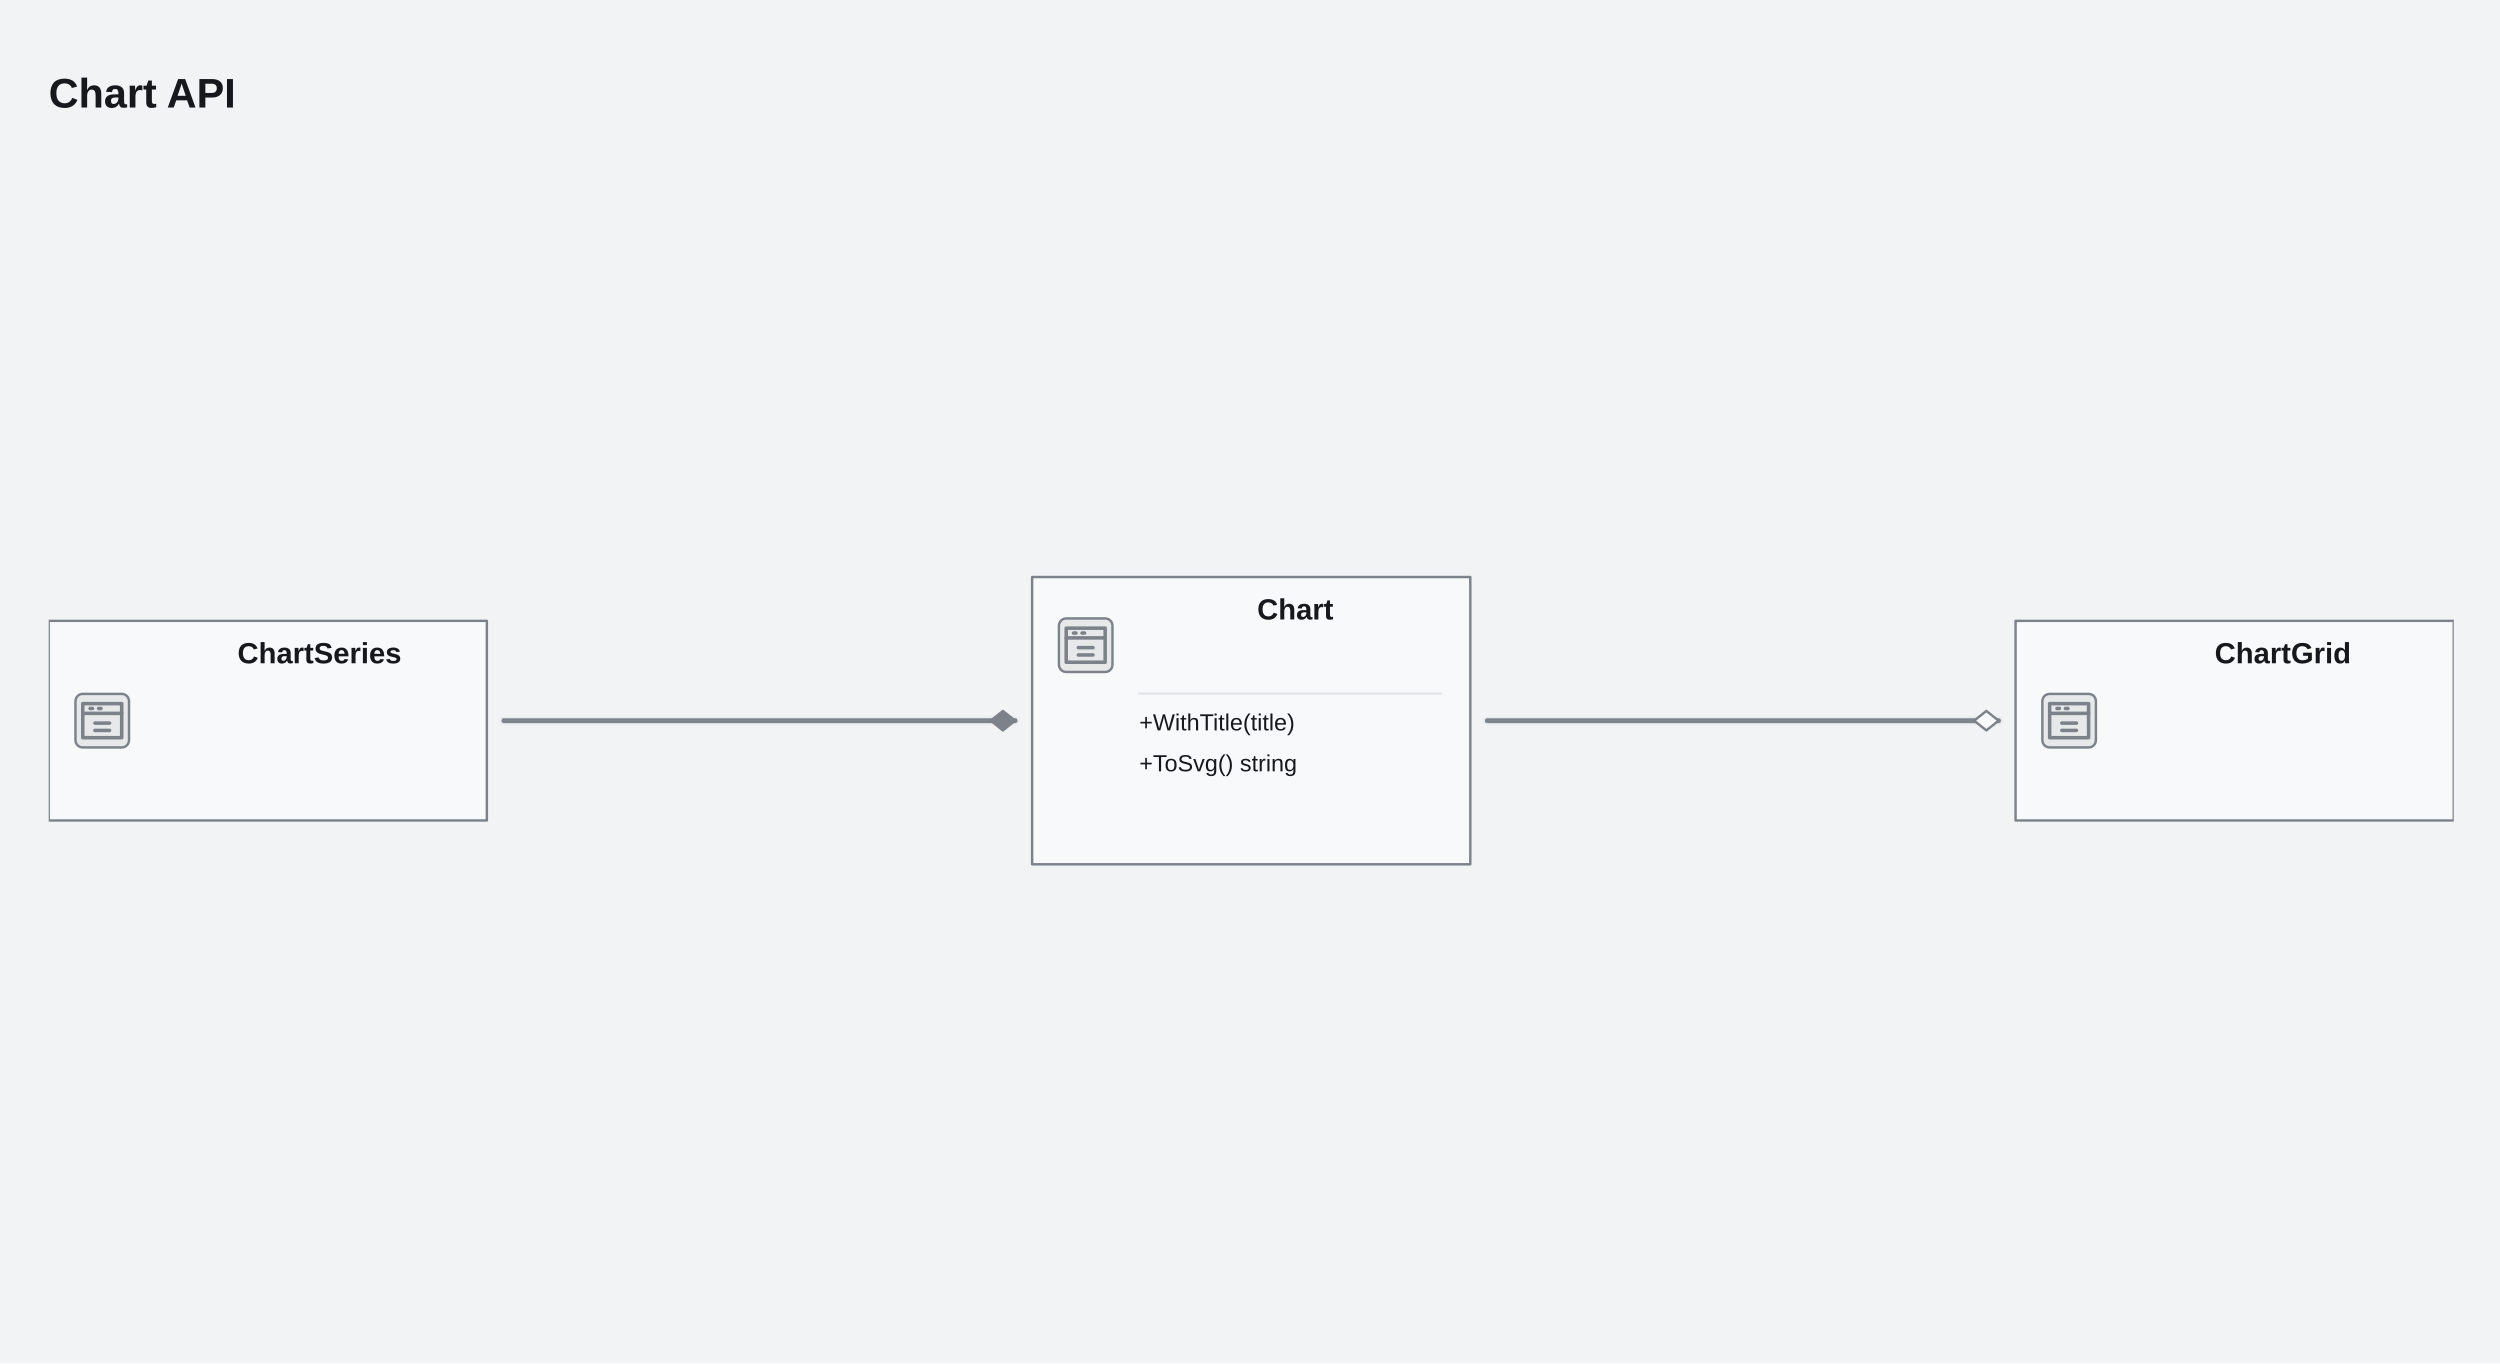
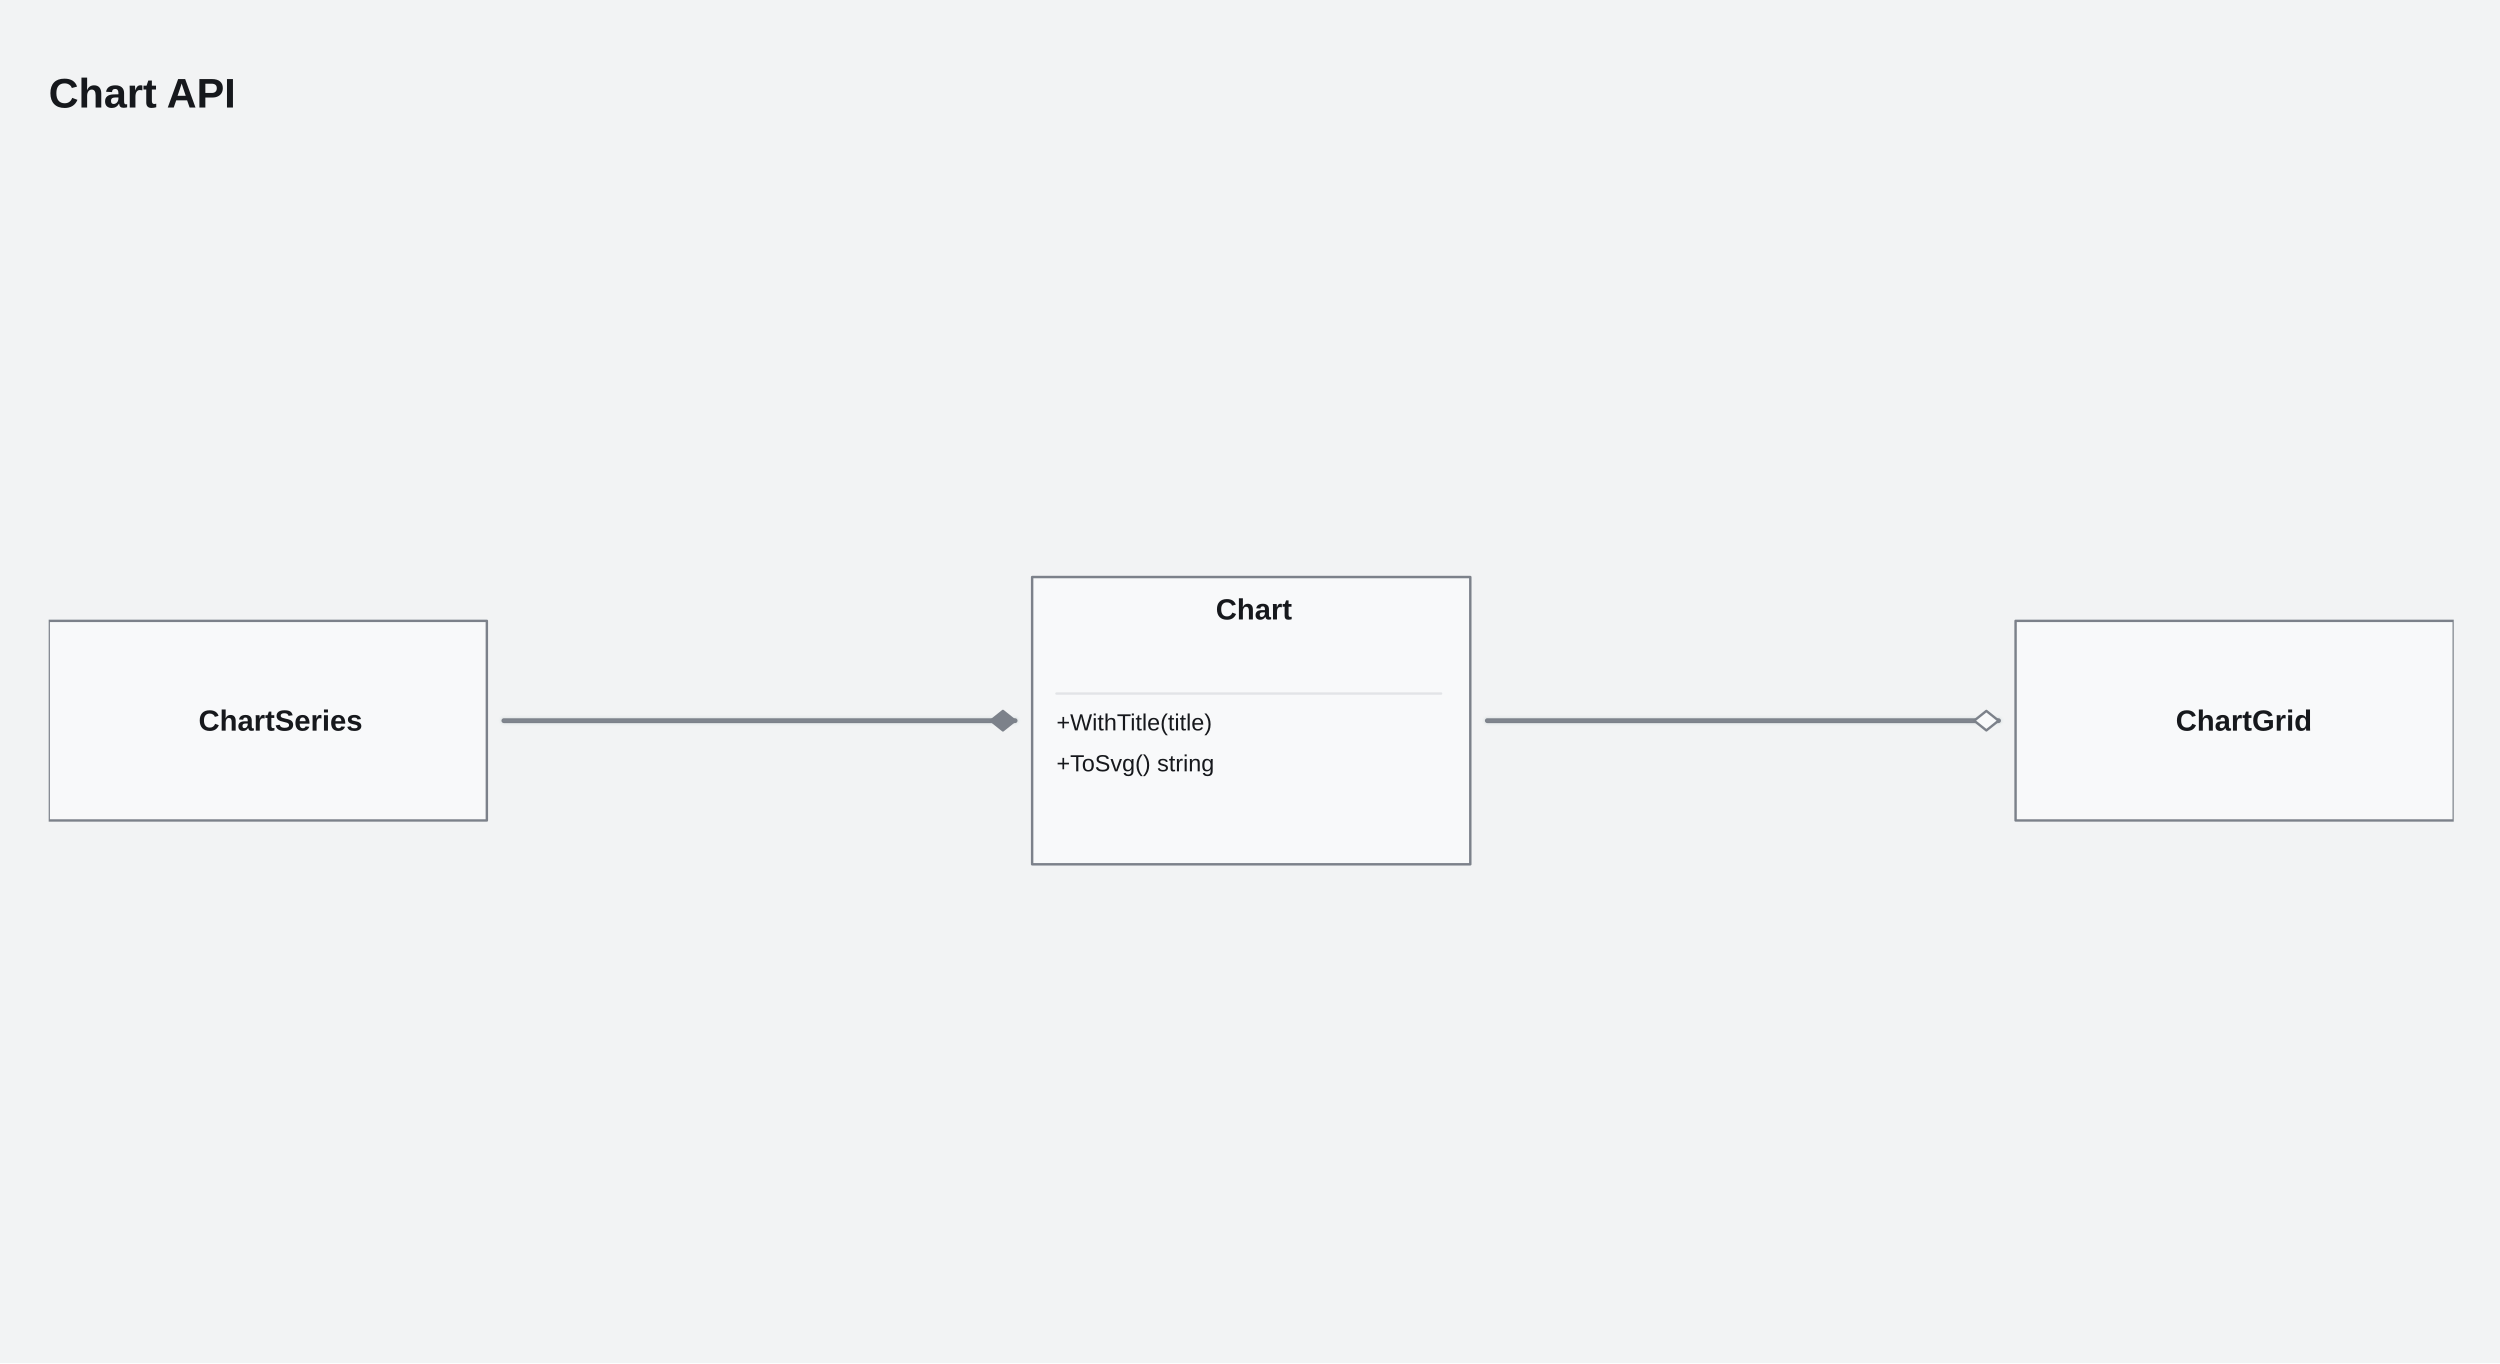
<svg xmlns="http://www.w3.org/2000/svg" width="1027" height="560" viewBox="8 0 1027 560" stroke-linecap="round" stroke-linejoin="round" style="max-width:100%;height:auto;display:block" role="img" aria-label="Chart API" aria-labelledby="cfx-mm-nav-api-l-title">
  <defs>
    <clipPath id="cfx-mm-nav-api-l-clip-1" clipPathUnits="userSpaceOnUse">
      <rect x="28" y="28" width="988" height="504" />
    </clipPath>
    <clipPath id="cfx-mm-nav-api-l-clip-7" clipPathUnits="userSpaceOnUse">
      <rect x="28" y="60.1" width="988" height="471.9" />
    </clipPath>
  </defs>
  <rect x="0" y="0" width="1044" height="560" rx="0" data-cfx-role="background" fill="#F2F3F4" stroke="none" stroke-width="1" />
  <g clip-path="url(#cfx-mm-nav-api-l-clip-1)">
    <g data-cfx-role="frame-heading-source" data-cfx-authored-font-request="Calibri, Carlito, Segoe UI, Arial, system-ui, sans-serif|700|normal|17|">
      <g data-cfx-role="frame-heading">
        <text x="28" y="44.187" font-family="Calibri, Carlito, Segoe UI, Arial, system-ui, sans-serif" font-size="17" font-weight="700" font-style="normal" fill="#16181C" xml:space="preserve" style="white-space:pre;font-language-override:normal;font-palette:normal">Chart API</text>
      </g>
    </g>
  </g>
  <g id="cfx-mm-nav-api-l-node-6" data-cfx-source-id="mermaid-class" data-cfx-role="topology" class="cfx-topology" data-canvas-surface-style="Plain" data-cfx-active-scenario="" data-cfx-map-background-style="Dots" data-cfx-projection="" data-cfx-scenario-count="0" data-cfx-scenario-ids="" data-cfx-scenarios="[]" data-cfx-viewport="" data-chart-id="mermaid-class" data-fit-content-to-viewport="false" data-header-style="Standard" data-layout-direction="LeftToRight" data-layout-mode="Layered" data-node-surface-style="Card" data-visual-style="Default">
    <g clip-path="url(#cfx-mm-nav-api-l-clip-7)">
      <g id="cfx-mm-nav-api-l-node-8" data-cfx-source-id="mermaid-edge-0" data-cfx-role="topology-edge" class="cfx-topology__edge" data-cfx-meta-mermaid-connector="o--" data-cfx-selected="false" data-cfx-status="Unknown" data-direction="Backward" data-edge-color="" data-edge-dash-pattern="" data-edge-emphasis="Normal" data-edge-id="mermaid-edge-0" data-edge-kind="Ownership" data-edge-label="" data-edge-layout-inference="none" data-edge-line-style="Solid" data-edge-minimum-rank-span="2" data-edge-muted="false" data-edge-render-order="0" data-edge-routing-priority="0" data-edge-secondary-label="" data-edge-tertiary-label="" data-label-offset-x="0" data-label-offset-y="0" data-route-candidate-count="1" data-route-corridor="default" data-route-curve="Orthogonal" data-route-end-x="619" data-route-end-y="296.05" data-route-fallback-reason="not-obstacle-aware" data-route-label-obstacle-hits="0" data-route-lane="0" data-route-obstacle-count="1" data-route-obstacle-hits="0" data-route-offset="0" data-route-overlap-score="0" data-route-segment-count="3" data-route-start-x="829" data-route-start-y="296.05" data-route-strategy="Orthogonal" data-scenario-ids="" data-scenario-step-indices="" data-source-group-id="" data-source-label="" data-source-marker="OpenDiamond" data-source-node-id="ChartGrid" data-source-port="Auto" data-source-port-id="" data-target-group-id="" data-target-label="" data-target-marker="None" data-target-node-id="Chart" data-target-port="Auto" data-target-port-id="" data-waypoint-count="0">
        <path d="M 829 296.05 L 724 296.05 L 724 296.05 L 619 296.05" data-cfx-role="topology-edge-line-ambient-halo" fill="none" stroke="rgba(124,129,138,0.016)" stroke-width="4.4" />
        <path d="M 829 296.05 L 724 296.05 L 724 296.05 L 619 296.05" data-cfx-role="topology-edge-line-halo" fill="none" stroke="rgba(124,129,138,0.055)" stroke-width="3.2" />
        <path d="M 829 296.05 L 724 296.05 L 724 296.05 L 619 296.05" data-cfx-role="topology-edge-line" fill="none" stroke="#7C818A" stroke-width="2" />
        <path d="M 829 296.05 L 724 296.05 L 724 296.05 L 619 296.05" data-cfx-role="topology-edge-line-highlight" fill="none" stroke="rgba(255,255,255,0.035)" stroke-width="1" />
        <path d="M 829 296.05 L 824 292.05 L 819 296.05 L 824 300.05 Z" data-cfx-role="topology-marker" fill="#F8F9FA" stroke="#7C818A" stroke-width="1" fill-rule="evenodd" />
      </g>
      <g id="cfx-mm-nav-api-l-node-15" data-cfx-source-id="mermaid-edge-1" data-cfx-role="topology-edge" class="cfx-topology__edge" data-cfx-meta-mermaid-connector="*--" data-cfx-selected="false" data-cfx-status="Unknown" data-direction="Backward" data-edge-color="" data-edge-dash-pattern="" data-edge-emphasis="Normal" data-edge-id="mermaid-edge-1" data-edge-kind="Ownership" data-edge-label="" data-edge-layout-inference="none" data-edge-line-style="Solid" data-edge-minimum-rank-span="2" data-edge-muted="false" data-edge-render-order="1" data-edge-routing-priority="0" data-edge-secondary-label="" data-edge-tertiary-label="" data-label-offset-x="0" data-label-offset-y="0" data-route-candidate-count="1" data-route-corridor="default" data-route-curve="Orthogonal" data-route-end-x="215" data-route-end-y="296.05" data-route-fallback-reason="not-obstacle-aware" data-route-label-obstacle-hits="0" data-route-lane="0" data-route-obstacle-count="1" data-route-obstacle-hits="0" data-route-offset="0" data-route-overlap-score="0" data-route-segment-count="3" data-route-start-x="425" data-route-start-y="296.05" data-route-strategy="Orthogonal" data-scenario-ids="" data-scenario-step-indices="" data-source-group-id="" data-source-label="" data-source-marker="Diamond" data-source-node-id="Chart" data-source-port="Auto" data-source-port-id="" data-target-group-id="" data-target-label="" data-target-marker="None" data-target-node-id="ChartSeries" data-target-port="Auto" data-target-port-id="" data-waypoint-count="0">
        <path d="M 425 296.05 L 320 296.05 L 320 296.05 L 215 296.05" data-cfx-role="topology-edge-line-ambient-halo" fill="none" stroke="rgba(124,129,138,0.016)" stroke-width="4.4" />
        <path d="M 425 296.05 L 320 296.05 L 320 296.05 L 215 296.05" data-cfx-role="topology-edge-line-halo" fill="none" stroke="rgba(124,129,138,0.055)" stroke-width="3.2" />
        <path d="M 425 296.05 L 320 296.05 L 320 296.05 L 215 296.05" data-cfx-role="topology-edge-line" fill="none" stroke="#7C818A" stroke-width="2" />
        <path d="M 425 296.05 L 320 296.05 L 320 296.05 L 215 296.05" data-cfx-role="topology-edge-line-highlight" fill="none" stroke="rgba(255,255,255,0.035)" stroke-width="1" />
        <path d="M 425 296.05 L 420 292.05 L 415 296.05 L 420 300.05 Z" data-cfx-role="topology-marker" fill="#7C818A" stroke="#7C818A" stroke-width="1" fill-rule="evenodd" />
      </g>
-       <g id="cfx-mm-nav-api-l-node-22" data-cfx-source-id="Chart" data-cfx-role="topology-node" class="cfx-topology__node cfx-mermaid-class" data-cfx-meta-layer="2" data-cfx-meta-layout-column="0" data-cfx-meta-layout-layer="2" data-cfx-meta-layout-layerindex="1" data-cfx-meta-layout-rankhintsapplied="true" data-cfx-meta-layout-row="0" data-cfx-meta-mermaid-attributes="0" data-cfx-meta-mermaid-id="Chart" data-cfx-meta-mermaid-kind="class" data-cfx-meta-mermaid-methods="2" data-cfx-selected="false" data-cfx-status="Unknown" data-group-id="" data-group-label="" data-node-badge="" data-node-detail-count="2" data-node-display-mode="Card" data-node-id="Chart" data-node-kind="Application" data-node-label="Chart" data-node-shape="Rectangle" data-scenario-ids="" data-scenario-step-indices="">
+       <g id="cfx-mm-nav-api-l-node-22" data-cfx-source-id="Chart" data-cfx-role="topology-node" class="cfx-topology__node cfx-mermaid-class" data-cfx-meta-layer="2" data-cfx-meta-layout-column="0" data-cfx-meta-layout-layer="2" data-cfx-meta-layout-layerindex="1" data-cfx-meta-layout-rankhintsapplied="true" data-cfx-meta-layout-row="0" data-cfx-meta-mermaid-attributes="0" data-cfx-meta-mermaid-id="Chart" data-cfx-meta-mermaid-kind="class" data-cfx-meta-mermaid-methods="2" data-cfx-selected="false" data-cfx-status="Unknown" data-group-id="" data-group-label="" data-node-badge="" data-node-detail-count="2" data-node-display-mode="Card" data-node-id="Chart" data-node-kind="Generic" data-node-label="Chart" data-node-shape="Rectangle" data-scenario-ids="" data-scenario-step-indices="">
        <path d="M 432 237.05 L 612 237.05 L 612 355.05 L 432 355.05 Z" data-cfx-role="topology-node-surface" fill="#F8F9FA" stroke="#7C818A" stroke-width="1" fill-rule="evenodd" />
-         <rect x="443" y="254.05" width="22" height="22" rx="3" data-cfx-role="topology-icon-surface" fill="#E6E8E9" stroke="#7C818A" stroke-width="1" />
-         <path d="M 446 258.05 L 462 258.05 L 462 272.05 L 446 272.05 Z" data-cfx-role="topology-node-icon" fill="none" stroke="#7C818A" stroke-width="1.45" />
-         <path d="M 446 262.05 L 462 262.05 M 449 260.05 L 450 260.05 M 452.5 260.05 L 453.5 260.05 M 451 266.05 L 457 266.05 M 451 269.05 L 457 269.05" data-cfx-role="topology-node-icon" fill="none" stroke="#7C818A" stroke-width="1.45" />
-         <g id="cfx-mm-nav-api-l-node-27" data-cfx-source-id="Chart-label" data-cfx-role="topology-node-label">
-           <text x="524.43" y="254.476" font-family="Calibri, Carlito, Segoe UI, Arial, system-ui, sans-serif" font-size="12" font-weight="600" font-style="normal" fill="#16181C" xml:space="preserve" style="white-space:pre;font-language-override:normal;font-palette:normal">Chart</text>
+         <g id="cfx-mm-nav-api-l-node-24" data-cfx-source-id="Chart-label" data-cfx-role="topology-node-label">
+           <text x="507.43" y="254.476" font-family="Calibri, Carlito, Segoe UI, Arial, system-ui, sans-serif" font-size="12" font-weight="600" font-style="normal" fill="#16181C" xml:space="preserve" style="white-space:pre;font-language-override:normal;font-palette:normal">Chart</text>
        </g>
-         <line x1="476" y1="284.909" x2="600" y2="284.909" data-cfx-role="topology-node-detail-separator" fill="none" stroke="#E2E4E7" stroke-width="1" />
+         <line x1="442" y1="284.909" x2="600" y2="284.909" data-cfx-role="topology-node-detail-separator" fill="none" stroke="#E2E4E7" stroke-width="1" />
        <g data-cfx-role="topology-node-detail">
-           <text x="476" y="300.05" font-family="Calibri, Carlito, Segoe UI, Arial, system-ui, sans-serif" font-size="9.6" font-weight="400" font-style="normal" fill="#16181C" xml:space="preserve" style="white-space:pre;font-language-override:normal;font-palette:normal">+WithTitle(title)</text>
+           <text x="442" y="300.05" font-family="Calibri, Carlito, Segoe UI, Arial, system-ui, sans-serif" font-size="9.6" font-weight="400" font-style="normal" fill="#16181C" xml:space="preserve" style="white-space:pre;font-language-override:normal;font-palette:normal">+WithTitle(title)</text>
        </g>
        <g data-cfx-role="topology-node-detail">
-           <text x="476" y="316.85" font-family="Calibri, Carlito, Segoe UI, Arial, system-ui, sans-serif" font-size="9.6" font-weight="400" font-style="normal" fill="#16181C" xml:space="preserve" style="white-space:pre;font-language-override:normal;font-palette:normal">+ToSvg() string</text>
+           <text x="442" y="316.85" font-family="Calibri, Carlito, Segoe UI, Arial, system-ui, sans-serif" font-size="9.6" font-weight="400" font-style="normal" fill="#16181C" xml:space="preserve" style="white-space:pre;font-language-override:normal;font-palette:normal">+ToSvg() string</text>
        </g>
      </g>
-       <g id="cfx-mm-nav-api-l-node-32" data-cfx-source-id="ChartSeries" data-cfx-role="topology-node" class="cfx-topology__node cfx-mermaid-class" data-cfx-meta-layer="0" data-cfx-meta-layout-column="0" data-cfx-meta-layout-layer="0" data-cfx-meta-layout-layerindex="0" data-cfx-meta-layout-rankhintsapplied="true" data-cfx-meta-layout-row="0" data-cfx-meta-mermaid-attributes="0" data-cfx-meta-mermaid-id="ChartSeries" data-cfx-meta-mermaid-kind="class" data-cfx-meta-mermaid-methods="0" data-cfx-selected="false" data-cfx-status="Unknown" data-group-id="" data-group-label="" data-node-badge="" data-node-detail-count="0" data-node-display-mode="Card" data-node-id="ChartSeries" data-node-kind="Application" data-node-label="ChartSeries" data-node-shape="Rectangle" data-scenario-ids="" data-scenario-step-indices="">
+       <g id="cfx-mm-nav-api-l-node-29" data-cfx-source-id="ChartSeries" data-cfx-role="topology-node" class="cfx-topology__node cfx-mermaid-class" data-cfx-meta-layer="0" data-cfx-meta-layout-column="0" data-cfx-meta-layout-layer="0" data-cfx-meta-layout-layerindex="0" data-cfx-meta-layout-rankhintsapplied="true" data-cfx-meta-layout-row="0" data-cfx-meta-mermaid-attributes="0" data-cfx-meta-mermaid-id="ChartSeries" data-cfx-meta-mermaid-kind="class" data-cfx-meta-mermaid-methods="0" data-cfx-selected="false" data-cfx-status="Unknown" data-group-id="" data-group-label="" data-node-badge="" data-node-detail-count="0" data-node-display-mode="Card" data-node-id="ChartSeries" data-node-kind="Generic" data-node-label="ChartSeries" data-node-shape="Rectangle" data-scenario-ids="" data-scenario-step-indices="">
        <path d="M 28 255.05 L 208 255.05 L 208 337.05 L 28 337.05 Z" data-cfx-role="topology-node-surface" fill="#F8F9FA" stroke="#7C818A" stroke-width="1" fill-rule="evenodd" />
-         <rect x="39" y="285.05" width="22" height="22" rx="3" data-cfx-role="topology-icon-surface" fill="#E6E8E9" stroke="#7C818A" stroke-width="1" />
-         <path d="M 42 289.05 L 58 289.05 L 58 303.05 L 42 303.05 Z" data-cfx-role="topology-node-icon" fill="none" stroke="#7C818A" stroke-width="1.45" />
-         <path d="M 42 293.05 L 58 293.05 M 45 291.05 L 46 291.05 M 48.5 291.05 L 49.5 291.05 M 47 297.05 L 53 297.05 M 47 300.05 L 53 300.05" data-cfx-role="topology-node-icon" fill="none" stroke="#7C818A" stroke-width="1.45" />
-         <g id="cfx-mm-nav-api-l-node-37" data-cfx-source-id="ChartSeries-label" data-cfx-role="topology-node-label">
-           <text x="105.553" y="272.476" font-family="Calibri, Carlito, Segoe UI, Arial, system-ui, sans-serif" font-size="12" font-weight="600" font-style="normal" fill="#16181C" xml:space="preserve" style="white-space:pre;font-language-override:normal;font-palette:normal">ChartSeries</text>
+         <g id="cfx-mm-nav-api-l-node-31" data-cfx-source-id="ChartSeries-label" data-cfx-role="topology-node-label">
+           <text x="89.553" y="300.152" font-family="Calibri, Carlito, Segoe UI, Arial, system-ui, sans-serif" font-size="12" font-weight="600" font-style="normal" fill="#16181C" xml:space="preserve" style="white-space:pre;font-language-override:normal;font-palette:normal">ChartSeries</text>
        </g>
      </g>
-       <g id="cfx-mm-nav-api-l-node-39" data-cfx-source-id="ChartGrid" data-cfx-role="topology-node" class="cfx-topology__node cfx-mermaid-class" data-cfx-meta-layer="4" data-cfx-meta-layout-column="0" data-cfx-meta-layout-layer="4" data-cfx-meta-layout-layerindex="2" data-cfx-meta-layout-rankhintsapplied="true" data-cfx-meta-layout-row="0" data-cfx-meta-mermaid-attributes="0" data-cfx-meta-mermaid-id="ChartGrid" data-cfx-meta-mermaid-kind="class" data-cfx-meta-mermaid-methods="0" data-cfx-selected="false" data-cfx-status="Unknown" data-group-id="" data-group-label="" data-node-badge="" data-node-detail-count="0" data-node-display-mode="Card" data-node-id="ChartGrid" data-node-kind="Application" data-node-label="ChartGrid" data-node-shape="Rectangle" data-scenario-ids="" data-scenario-step-indices="">
+       <g id="cfx-mm-nav-api-l-node-33" data-cfx-source-id="ChartGrid" data-cfx-role="topology-node" class="cfx-topology__node cfx-mermaid-class" data-cfx-meta-layer="4" data-cfx-meta-layout-column="0" data-cfx-meta-layout-layer="4" data-cfx-meta-layout-layerindex="2" data-cfx-meta-layout-rankhintsapplied="true" data-cfx-meta-layout-row="0" data-cfx-meta-mermaid-attributes="0" data-cfx-meta-mermaid-id="ChartGrid" data-cfx-meta-mermaid-kind="class" data-cfx-meta-mermaid-methods="0" data-cfx-selected="false" data-cfx-status="Unknown" data-group-id="" data-group-label="" data-node-badge="" data-node-detail-count="0" data-node-display-mode="Card" data-node-id="ChartGrid" data-node-kind="Generic" data-node-label="ChartGrid" data-node-shape="Rectangle" data-scenario-ids="" data-scenario-step-indices="">
        <path d="M 836 255.05 L 1016 255.05 L 1016 337.05 L 836 337.05 Z" data-cfx-role="topology-node-surface" fill="#F8F9FA" stroke="#7C818A" stroke-width="1" fill-rule="evenodd" />
-         <rect x="847" y="285.05" width="22" height="22" rx="3" data-cfx-role="topology-icon-surface" fill="#E6E8E9" stroke="#7C818A" stroke-width="1" />
-         <path d="M 850 289.05 L 866 289.05 L 866 303.05 L 850 303.05 Z" data-cfx-role="topology-node-icon" fill="none" stroke="#7C818A" stroke-width="1.45" />
-         <path d="M 850 293.05 L 866 293.05 M 853 291.05 L 854 291.05 M 856.5 291.05 L 857.5 291.05 M 855 297.05 L 861 297.05 M 855 300.05 L 861 300.05" data-cfx-role="topology-node-icon" fill="none" stroke="#7C818A" stroke-width="1.45" />
-         <g id="cfx-mm-nav-api-l-node-44" data-cfx-source-id="ChartGrid-label" data-cfx-role="topology-node-label">
-           <text x="917.78" y="272.476" font-family="Calibri, Carlito, Segoe UI, Arial, system-ui, sans-serif" font-size="12" font-weight="600" font-style="normal" fill="#16181C" xml:space="preserve" style="white-space:pre;font-language-override:normal;font-palette:normal">ChartGrid</text>
+         <g id="cfx-mm-nav-api-l-node-35" data-cfx-source-id="ChartGrid-label" data-cfx-role="topology-node-label">
+           <text x="901.78" y="300.152" font-family="Calibri, Carlito, Segoe UI, Arial, system-ui, sans-serif" font-size="12" font-weight="600" font-style="normal" fill="#16181C" xml:space="preserve" style="white-space:pre;font-language-override:normal;font-palette:normal">ChartGrid</text>
        </g>
      </g>
    </g>
  </g>
</svg>
